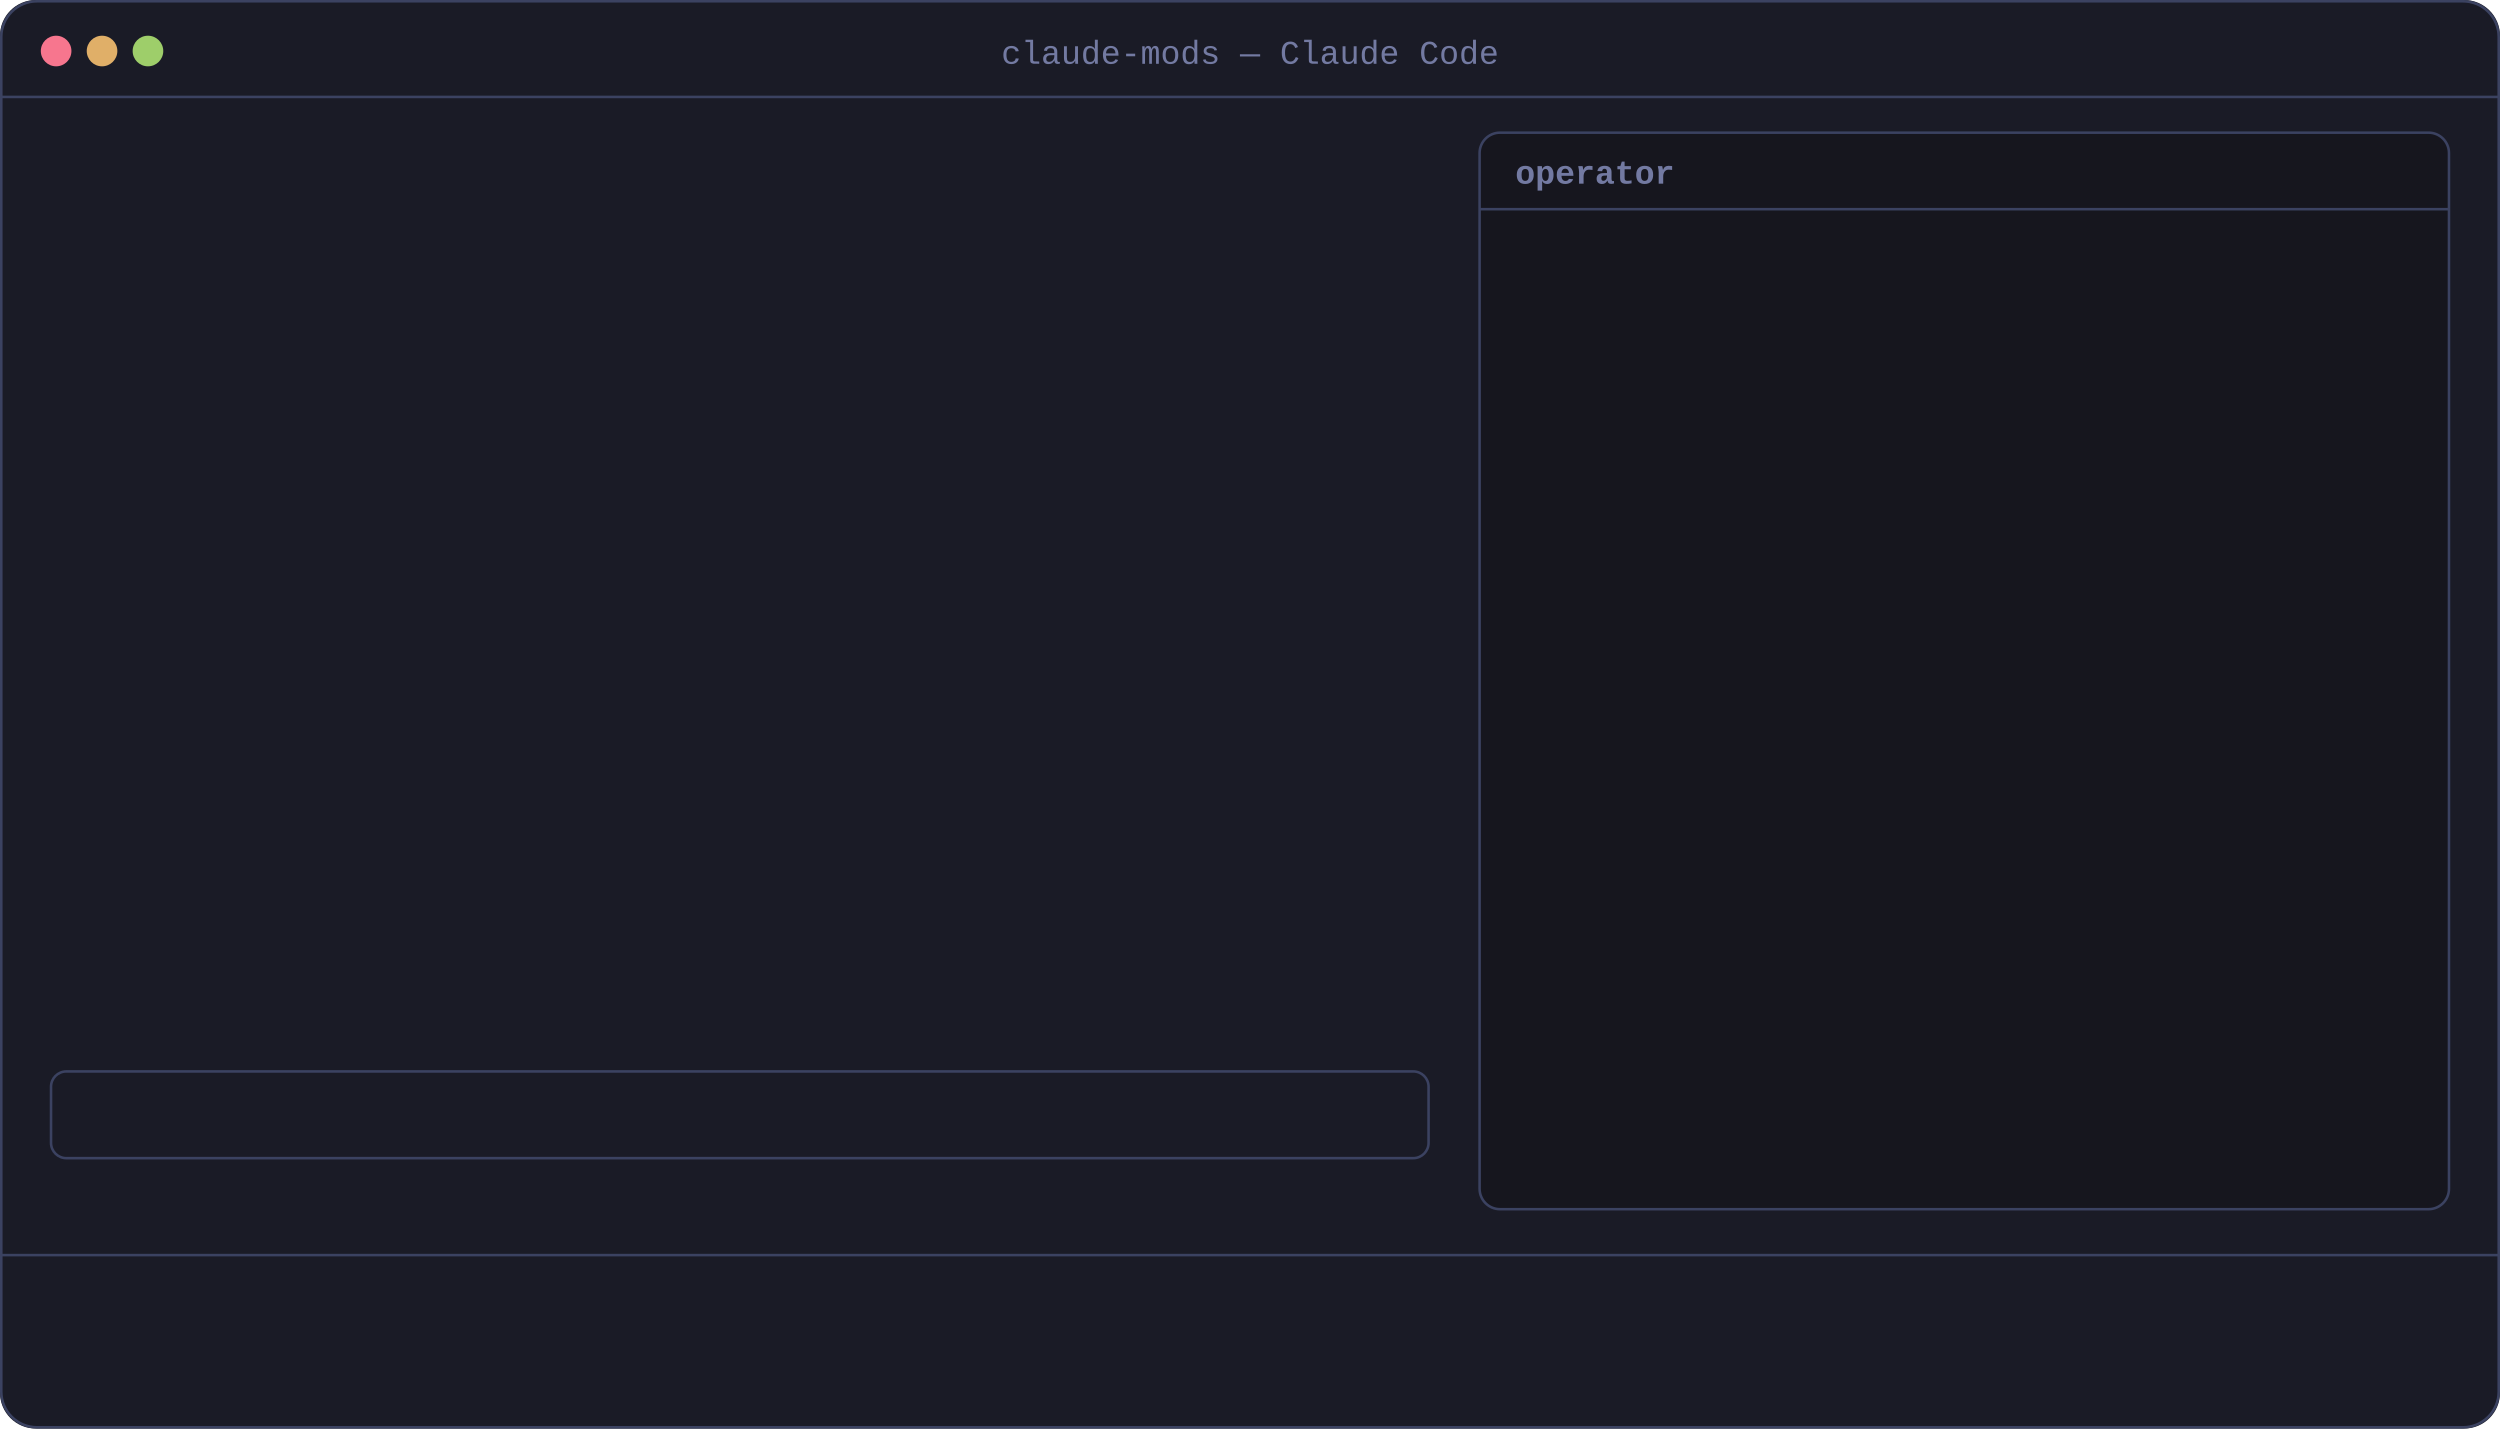
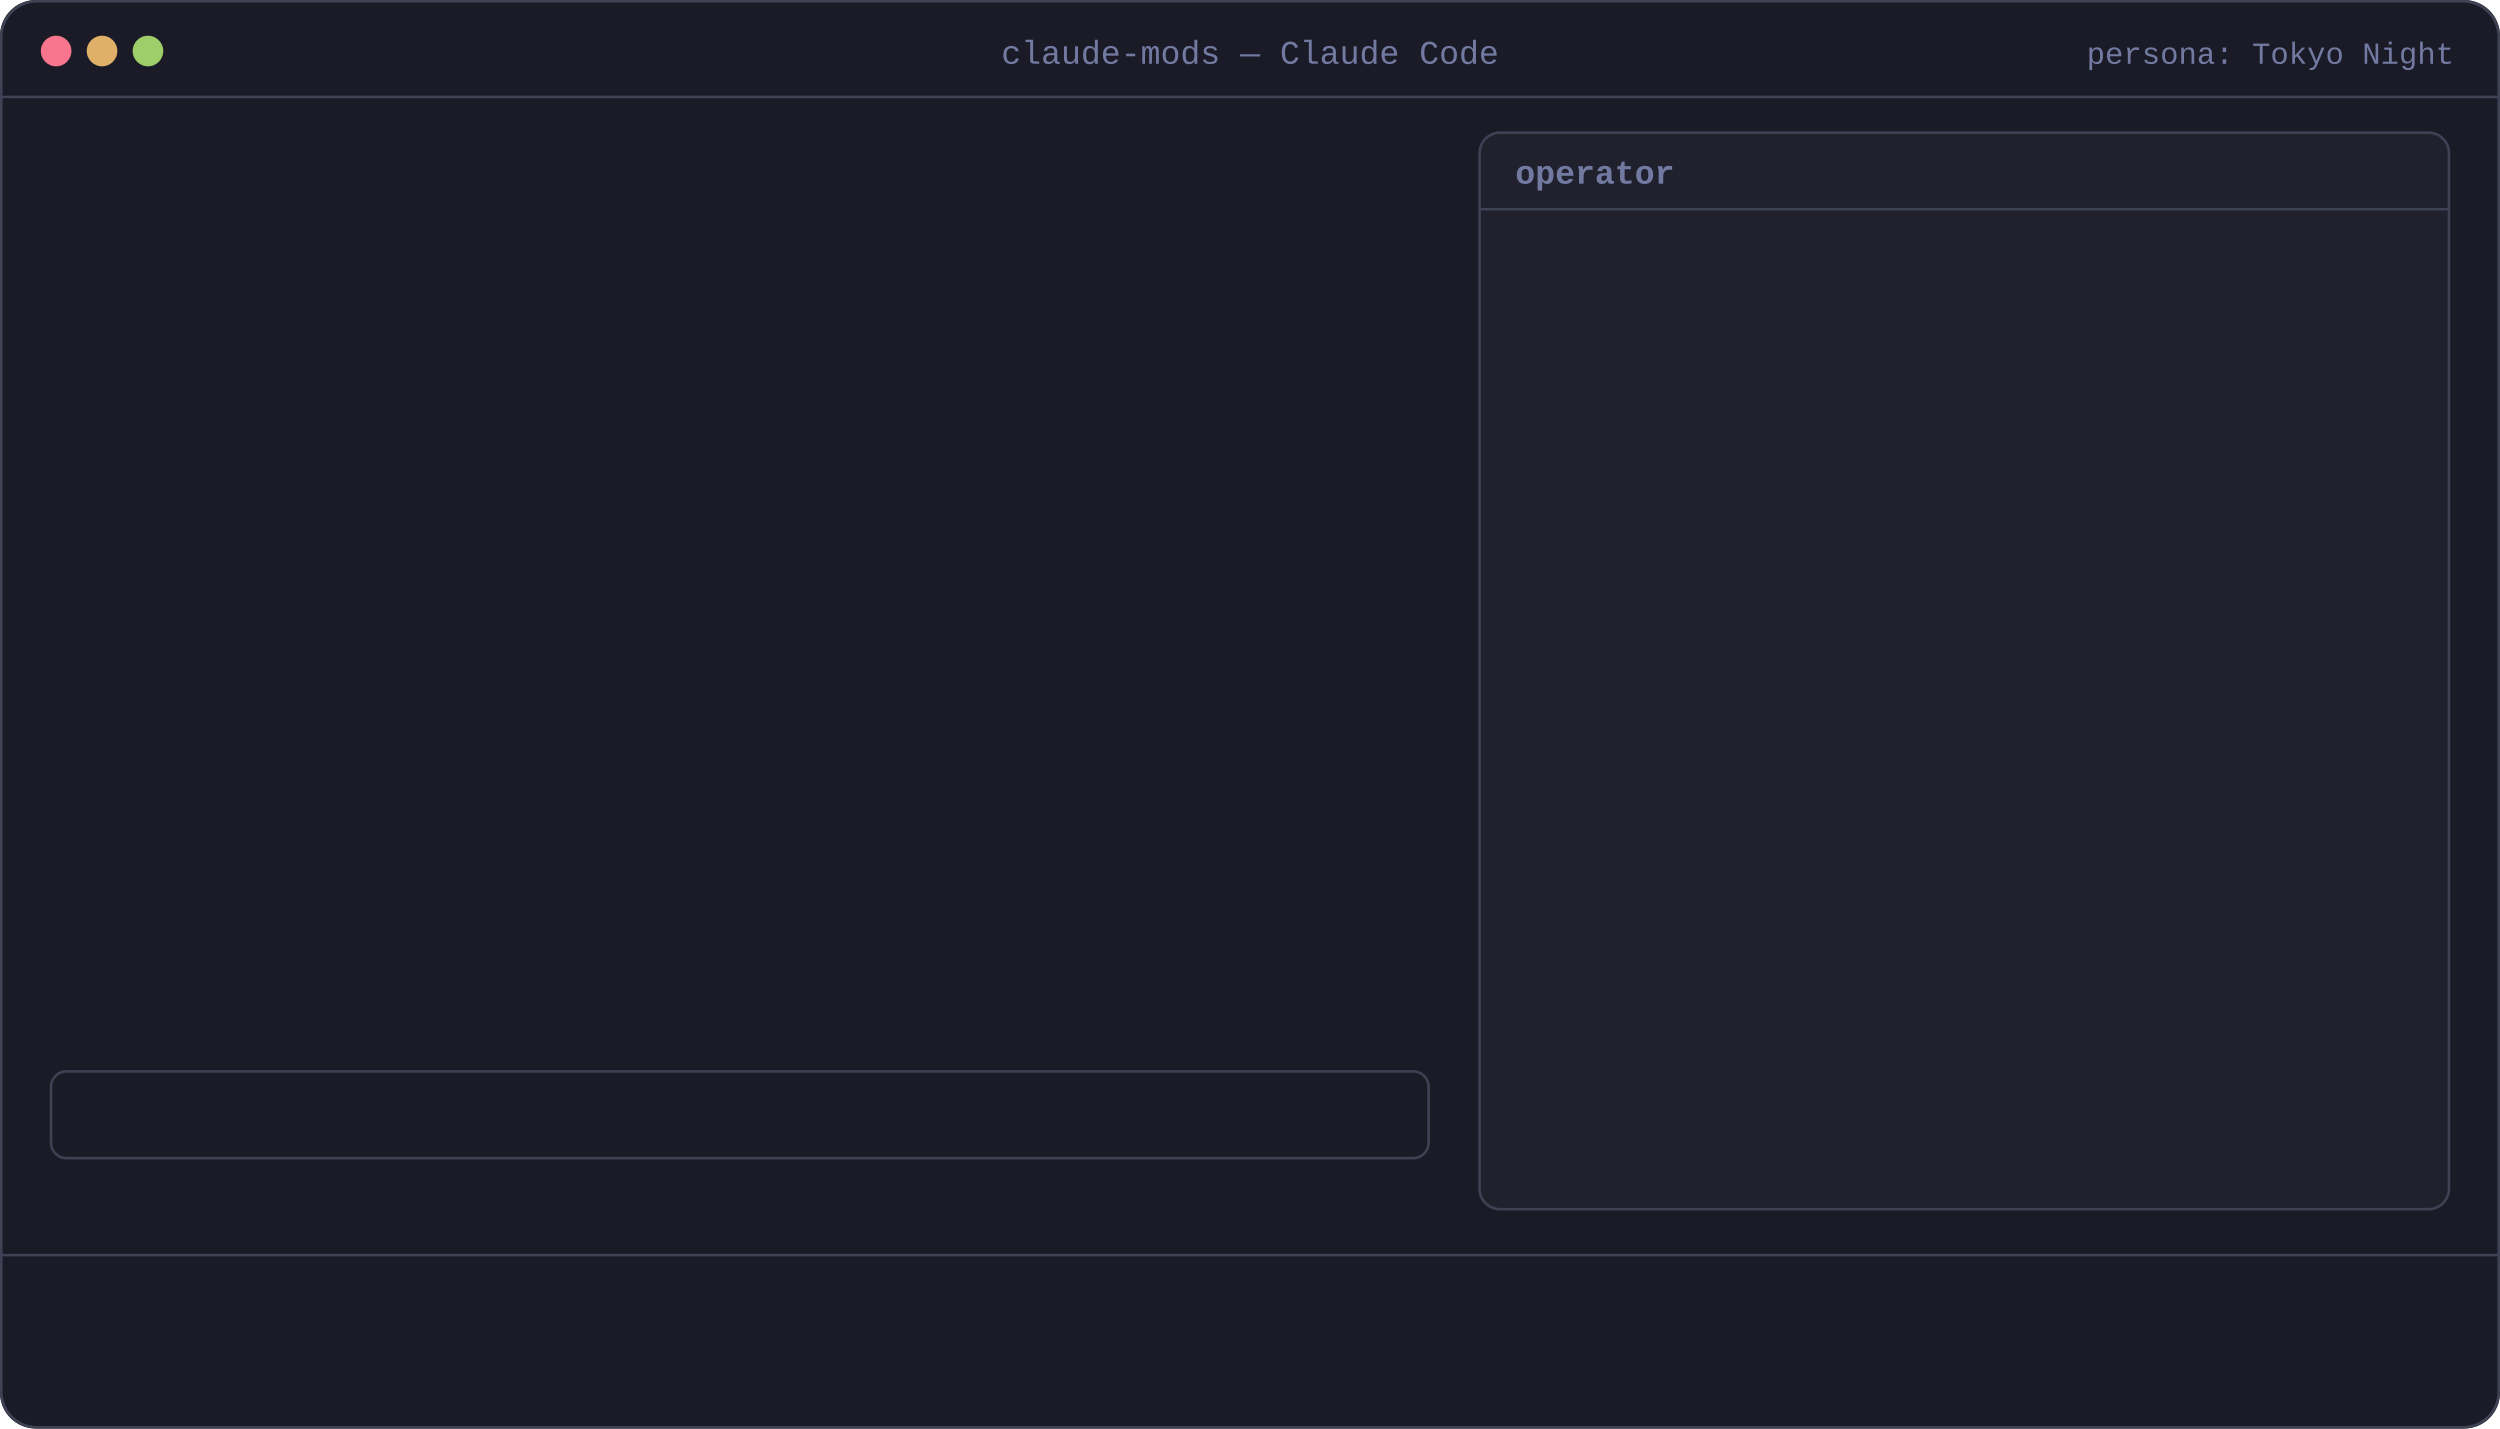
<svg xmlns="http://www.w3.org/2000/svg" width="980" height="560" viewBox="0 0 980 560" role="img" aria-label="Animation: how an operator-board alert works, in four steps" font-family="ui-monospace, SFMono-Regular, Menlo, Consolas, 'Liberation Mono', monospace" font-size="13">
  <style>
@keyframes k1{0%{opacity:1}0.00%{opacity:1}1.50%{opacity:1}23.50%{opacity:1}25.00%{opacity:0}100%{opacity:0}}
@keyframes k2{0%{opacity:0}24.99%{opacity:0}26.50%{opacity:1}48.50%{opacity:1}50.00%{opacity:0}100%{opacity:0}}
@keyframes k3{0%{opacity:0}49.99%{opacity:0}51.50%{opacity:1}73.50%{opacity:1}75.00%{opacity:0}100%{opacity:0}}
@keyframes k4{0%{opacity:0}74.99%{opacity:0}76.50%{opacity:1}98.50%{opacity:1}100.00%{opacity:0}100%{opacity:0}}
.s1{animation:k1 16s linear infinite}
.s2{animation:k2 16s linear infinite}
.s3{animation:k3 16s linear infinite}
.s4{animation:k4 16s linear infinite}
@keyframes c12{0%{opacity:1}0.00%{opacity:1}1.50%{opacity:1}48.50%{opacity:1}50.00%{opacity:0}100%{opacity:0}}
.c12{animation:c12 16s linear infinite}
@keyframes c123{0%{opacity:1}0.00%{opacity:1}1.50%{opacity:1}73.50%{opacity:1}75.00%{opacity:0}100%{opacity:0}}
.c123{animation:c123 16s linear infinite}
@keyframes c23{0%{opacity:0}24.99%{opacity:0}26.50%{opacity:1}73.50%{opacity:1}75.00%{opacity:0}100%{opacity:0}}
.c23{animation:c23 16s linear infinite}
@keyframes b23{0%,25.00%{transform:translateX(420px);opacity:0}28.00%{transform:translateX(0);opacity:1}73.00%{transform:translateX(0);opacity:1}75.00%,100%{transform:translateX(420px);opacity:0}}.b23{animation:b23 16s ease-out infinite}
.st{opacity:0}
@media (prefers-reduced-motion: reduce){.st{animation:none!important;opacity:0;transform:none!important}.rm{opacity:1}}
</style>
  <rect width="980" height="560" rx="14" fill="#1a1b26" />
-   <rect x="0.5" y="0.5" width="979" height="559" rx="14" fill="none" stroke="#3b4261" />
+   <rect x="0.5" y="0.5" width="979" height="559" rx="14" fill="none" stroke="#3f4254" />
  <circle cx="22" cy="20" r="6" fill="#f7768e" />
  <circle cx="40" cy="20" r="6" fill="#e0af68" />
  <circle cx="58" cy="20" r="6" fill="#9ece6a" />
  <text x="392.5" y="25" fill="#737aa2" xml:space="preserve">claude-mods — Claude Code</text>
-   <line x1="0" y1="38" x2="980" y2="38" stroke="#3b4261" />
-   <rect x="580" y="52" width="380" height="422" rx="8" fill="#16161e" stroke="#3b4261" />
+   <text x="962" y="25" fill="#737aa2" font-size="12" text-anchor="end">persona: Tokyo Night</text>
+   <line x1="0" y1="38" x2="980" y2="38" stroke="#3f4254" />
+   <rect x="580" y="52" width="380" height="422" rx="8" fill="#20212d" stroke="#3f4254" />
  <text x="594.0" y="72" fill="#737aa2" font-weight="700" xml:space="preserve">operator</text>
-   <line x1="580" y1="82" x2="960" y2="82" stroke="#3b4261" />
-   <rect x="20" y="420" width="540" height="34" rx="6" fill="none" stroke="#3b4261" />
-   <line x1="0" y1="492" x2="980" y2="492" stroke="#3b4261" />
+   <line x1="580" y1="82" x2="960" y2="82" stroke="#3f4254" />
+   <rect x="20" y="420" width="540" height="34" rx="6" fill="none" stroke="#3f4254" />
+   <line x1="0" y1="492" x2="980" y2="492" stroke="#3f4254" />
  <g class="st rm c123">
    <text x="24.0" y="72" fill="#737aa2" xml:space="preserve">&gt; make the panel friendlier</text>
    <text x="24.0" y="110" fill="#7aa2f7" xml:space="preserve">●</text>
    <text x="31.8" y="110" fill="#c0caf5" xml:space="preserve"> Done: header summaries, PR buttons, board order.</text>
    <text x="24.0" y="148" fill="#73daca" xml:space="preserve">⬢</text>
    <text x="31.8" y="148" fill="#c0caf5" xml:space="preserve"> </text>
    <text x="39.6" y="148" fill="#c0caf5" xml:space="preserve">board_update</text>
    <text x="133.2" y="148" fill="#c0caf5" xml:space="preserve">  </text>
    <text x="148.8" y="148" fill="#737aa2" xml:space="preserve">add reply "Merge 0.9.0 into main?"</text>
    <text x="24.0" y="186" fill="#7aa2f7" xml:space="preserve">●</text>
    <text x="31.8" y="186" fill="#c0caf5" xml:space="preserve"> Should I merge 0.9.0 into main?</text>
  </g>
  <g class="st s4">
    <text x="24.0" y="72" fill="#737aa2" xml:space="preserve">&gt; make the panel friendlier</text>
    <text x="24.0" y="110" fill="#7aa2f7" xml:space="preserve">●</text>
    <text x="31.8" y="110" fill="#c0caf5" xml:space="preserve"> Done: header summaries, PR buttons, board order.</text>
    <text x="24.0" y="148" fill="#73daca" xml:space="preserve">⬢</text>
    <text x="31.8" y="148" fill="#c0caf5" xml:space="preserve"> </text>
    <text x="39.6" y="148" fill="#c0caf5" xml:space="preserve">board_update</text>
    <text x="133.2" y="148" fill="#c0caf5" xml:space="preserve">  </text>
    <text x="148.8" y="148" fill="#737aa2" xml:space="preserve">add reply "Merge 0.9.0 into main?"</text>
    <text x="24.0" y="186" fill="#7aa2f7" xml:space="preserve">●</text>
    <text x="31.8" y="186" fill="#c0caf5" xml:space="preserve"> Should I merge 0.9.0 into main?</text>
    <text x="24.0" y="224" fill="#737aa2" xml:space="preserve">&gt; yes, merge it</text>
    <text x="24.0" y="262" fill="#73daca" xml:space="preserve">⬢</text>
    <text x="31.8" y="262" fill="#c0caf5" xml:space="preserve"> </text>
    <text x="39.6" y="262" fill="#c0caf5" xml:space="preserve">board_update</text>
    <text x="133.2" y="262" fill="#c0caf5" xml:space="preserve">  </text>
    <text x="148.8" y="262" fill="#737aa2" xml:space="preserve">remove r1</text>
    <text x="24.0" y="300" fill="#7aa2f7" xml:space="preserve">●</text>
    <text x="31.8" y="300" fill="#c0caf5" xml:space="preserve"> Merged 0.9.0 into main.</text>
  </g>
  <g class="st s1">
    <text x="594.0" y="104" fill="#7aa2f7" font-weight="700" xml:space="preserve">▸ Board</text>
    <text x="594.0" y="142" fill="#7aa2f7" font-weight="700" xml:space="preserve">▸ PRs (2)</text>
    <text x="594.0" y="180" fill="#7aa2f7" font-weight="700" xml:space="preserve">▸ Git · main · clean</text>
    <text x="594.0" y="218" fill="#7aa2f7" font-weight="700" xml:space="preserve">▸ To-do (3 open)</text>
    <text x="594.0" y="256" fill="#7aa2f7" font-weight="700" xml:space="preserve">▸ Usage · ctx 42% · 5h 30%</text>
  </g>
  <g class="st s2">
    <text x="594.0" y="104" fill="#e0af68" font-weight="700" xml:space="preserve">● Alerts (1)</text>
    <text x="687.6" y="104" fill="#c0caf5" xml:space="preserve">  </text>
    <text x="703.2" y="104" fill="#737aa2" text-decoration="underline" xml:space="preserve">dismiss all</text>
    <text x="594.0" y="123" fill="#737aa2" xml:space="preserve">14:02</text>
    <text x="633.0" y="123" fill="#c0caf5" xml:space="preserve"> Finished, needs your reply: Merg… </text>
    <text x="906.0" y="123" fill="#737aa2" text-decoration="underline" xml:space="preserve">✓</text>
    <text x="594.0" y="161" fill="#e0af68" font-weight="700" xml:space="preserve">▸ Board (1 need reply)</text>
    <text x="594.0" y="199" fill="#7aa2f7" font-weight="700" xml:space="preserve">▸ PRs (2)</text>
    <text x="594.0" y="237" fill="#7aa2f7" font-weight="700" xml:space="preserve">▸ Git · main · clean</text>
    <text x="594.0" y="275" fill="#7aa2f7" font-weight="700" xml:space="preserve">▸ To-do (3 open)</text>
    <text x="594.0" y="313" fill="#7aa2f7" font-weight="700" xml:space="preserve">▸ Usage · ctx 42% · 5h 30%</text>
  </g>
  <g class="st rm s3">
    <text x="594.0" y="104" fill="#e0af68" font-weight="700" xml:space="preserve">● Alerts (1)</text>
    <text x="687.6" y="104" fill="#c0caf5" xml:space="preserve">  </text>
    <text x="703.2" y="104" fill="#737aa2" text-decoration="underline" xml:space="preserve">dismiss all</text>
    <text x="594.0" y="123" fill="#737aa2" xml:space="preserve">14:02</text>
    <text x="633.0" y="123" fill="#c0caf5" xml:space="preserve"> Finished, needs your reply: Merg… </text>
    <text x="906.0" y="123" fill="#737aa2" text-decoration="underline" xml:space="preserve">✓</text>
    <text x="594.0" y="161" fill="#e0af68" font-weight="700" xml:space="preserve">▾ Board (1 need reply)</text>
    <text x="594.0" y="180" fill="#7aa2f7" font-weight="700" xml:space="preserve">Needs reply (1)</text>
    <text x="594.0" y="199" fill="#c0caf5" xml:space="preserve">1. Merge 0.9.0 into main?</text>
    <text x="594.0" y="218" fill="#c0caf5" xml:space="preserve">   </text>
    <text x="617.4" y="218" fill="#7aa2f7" text-decoration="underline" xml:space="preserve">reply "yes, merge it"</text>
    <text x="781.2" y="218" fill="#c0caf5" xml:space="preserve">  </text>
    <text x="796.8" y="218" fill="#c0caf5" text-decoration="underline" xml:space="preserve">done</text>
    <text x="594.0" y="256" fill="#7aa2f7" font-weight="700" xml:space="preserve">▸ PRs (2)</text>
    <text x="594.0" y="294" fill="#7aa2f7" font-weight="700" xml:space="preserve">▸ Git · main · clean</text>
  </g>
  <g class="st s4">
    <text x="594.0" y="104" fill="#7aa2f7" font-weight="700" xml:space="preserve">▾ Board</text>
    <text x="594.0" y="123" fill="#737aa2" xml:space="preserve">Nothing waiting on you.</text>
    <text x="594.0" y="161" fill="#7aa2f7" font-weight="700" xml:space="preserve">▸ PRs (2)</text>
    <text x="594.0" y="199" fill="#7aa2f7" font-weight="700" xml:space="preserve">▸ Git · main · clean</text>
    <text x="594.0" y="237" fill="#7aa2f7" font-weight="700" xml:space="preserve">▸ To-do (3 open)</text>
    <text x="594.0" y="275" fill="#7aa2f7" font-weight="700" xml:space="preserve">▸ Usage · ctx 42% · 5h 30%</text>
  </g>
  <g class="st s1">
    <text x="24.0" y="406" fill="#c0caf5" text-decoration="underline" xml:space="preserve">board</text>
    <text x="63.0" y="406" fill="#c0caf5" xml:space="preserve">  </text>
    <text x="78.6" y="406" fill="#c0caf5" text-decoration="underline" xml:space="preserve">recall</text>
    <text x="125.4" y="406" fill="#c0caf5" xml:space="preserve">  </text>
    <text x="141.0" y="406" fill="#c0caf5" text-decoration="underline" xml:space="preserve">PRs (2)</text>
  </g>
  <g class="st rm c23">
    <text x="24.0" y="406" fill="#7aa2f7" text-decoration="underline" xml:space="preserve">board (1 need reply)</text>
    <text x="180.0" y="406" fill="#c0caf5" xml:space="preserve">  </text>
    <text x="195.6" y="406" fill="#c0caf5" text-decoration="underline" xml:space="preserve">recall</text>
    <text x="242.4" y="406" fill="#c0caf5" xml:space="preserve">  </text>
    <text x="258.0" y="406" fill="#c0caf5" text-decoration="underline" xml:space="preserve">PRs (2)</text>
    <text x="312.6" y="406" fill="#c0caf5" xml:space="preserve">  </text>
    <text x="328.2" y="406" fill="#7aa2f7" text-decoration="underline" xml:space="preserve">● 1 alert</text>
  </g>
  <g class="st s4">
    <text x="24.0" y="406" fill="#c0caf5" text-decoration="underline" xml:space="preserve">board</text>
    <text x="63.0" y="406" fill="#c0caf5" xml:space="preserve">  </text>
    <text x="78.6" y="406" fill="#c0caf5" text-decoration="underline" xml:space="preserve">recall</text>
    <text x="125.4" y="406" fill="#c0caf5" xml:space="preserve">  </text>
    <text x="141.0" y="406" fill="#c0caf5" text-decoration="underline" xml:space="preserve">PRs (2)</text>
  </g>
  <g class="st c12">
    <text x="34.0" y="442" fill="#737aa2" xml:space="preserve">&gt;</text>
    <text x="41.8" y="442" fill="#c0caf5" xml:space="preserve"> ▌</text>
  </g>
  <g class="st rm s3">
    <text x="34.0" y="442" fill="#737aa2" xml:space="preserve">&gt;</text>
    <text x="41.8" y="442" fill="#c0caf5" xml:space="preserve"> yes, merge it▌</text>
  </g>
  <g class="st s4">
    <text x="34.0" y="442" fill="#737aa2" xml:space="preserve">&gt;</text>
    <text x="41.8" y="442" fill="#c0caf5" xml:space="preserve"> ▌</text>
  </g>
  <g class="st b23">
-     <rect x="176" y="300" width="380" height="62" rx="12" fill="#2a2e42" stroke="#7aa2f7" />
+     <rect x="176" y="300" width="380" height="62" rx="12" fill="#2b2c3b" stroke="#7aa2f7" />
    <circle cx="204" cy="331" r="15" fill="#7aa2f7" />
    <text x="197.0" y="336" fill="#1a1b26" font-weight="700" xml:space="preserve">♪</text>
    <text x="230.0" y="325" fill="#c0caf5" font-weight="700" xml:space="preserve">Claude · claude-mods</text>
    <text x="230.0" y="345" fill="#c0caf5" xml:space="preserve">Finished, needs your reply: Merge 0.9.0…</text>
  </g>
  <g class="st s1">
    <text x="24.0" y="531" fill="#7aa2f7" font-weight="700" font-size="15" xml:space="preserve">1</text>
    <text x="33.0" y="531" fill="#c0caf5" font-size="15" xml:space="preserve">  Claude finishes a turn with a question for you</text>
    <circle cx="870" cy="526" r="5" fill="#7aa2f7" />
-     <circle cx="892" cy="526" r="5" fill="#3b4261" />
-     <circle cx="914" cy="526" r="5" fill="#3b4261" />
-     <circle cx="936" cy="526" r="5" fill="#3b4261" />
+     <circle cx="892" cy="526" r="5" fill="#3f4254" />
+     <circle cx="914" cy="526" r="5" fill="#3f4254" />
+     <circle cx="936" cy="526" r="5" fill="#3f4254" />
  </g>
  <g class="st s2">
    <text x="24.0" y="531" fill="#7aa2f7" font-weight="700" font-size="15" xml:space="preserve">2</text>
    <text x="33.0" y="531" fill="#c0caf5" font-size="15" xml:space="preserve">  A chime, and a notification named after the folder</text>
-     <circle cx="870" cy="526" r="5" fill="#3b4261" />
+     <circle cx="870" cy="526" r="5" fill="#3f4254" />
    <circle cx="892" cy="526" r="5" fill="#7aa2f7" />
-     <circle cx="914" cy="526" r="5" fill="#3b4261" />
-     <circle cx="936" cy="526" r="5" fill="#3b4261" />
+     <circle cx="914" cy="526" r="5" fill="#3f4254" />
+     <circle cx="936" cy="526" r="5" fill="#3f4254" />
  </g>
  <g class="st rm s3">
    <text x="24.0" y="531" fill="#7aa2f7" font-weight="700" font-size="15" xml:space="preserve">3</text>
    <text x="33.0" y="531" fill="#c0caf5" font-size="15" xml:space="preserve">  It waits in the pane: reply fills your answer in</text>
-     <circle cx="870" cy="526" r="5" fill="#3b4261" />
-     <circle cx="892" cy="526" r="5" fill="#3b4261" />
+     <circle cx="870" cy="526" r="5" fill="#3f4254" />
+     <circle cx="892" cy="526" r="5" fill="#3f4254" />
    <circle cx="914" cy="526" r="5" fill="#7aa2f7" />
-     <circle cx="936" cy="526" r="5" fill="#3b4261" />
+     <circle cx="936" cy="526" r="5" fill="#3f4254" />
  </g>
  <g class="st s4">
    <text x="24.0" y="531" fill="#7aa2f7" font-weight="700" font-size="15" xml:space="preserve">4</text>
    <text x="33.0" y="531" fill="#c0caf5" font-size="15" xml:space="preserve">  You answer, and the alert clears itself</text>
-     <circle cx="870" cy="526" r="5" fill="#3b4261" />
-     <circle cx="892" cy="526" r="5" fill="#3b4261" />
-     <circle cx="914" cy="526" r="5" fill="#3b4261" />
+     <circle cx="870" cy="526" r="5" fill="#3f4254" />
+     <circle cx="892" cy="526" r="5" fill="#3f4254" />
+     <circle cx="914" cy="526" r="5" fill="#3f4254" />
    <circle cx="936" cy="526" r="5" fill="#7aa2f7" />
  </g>
</svg>
